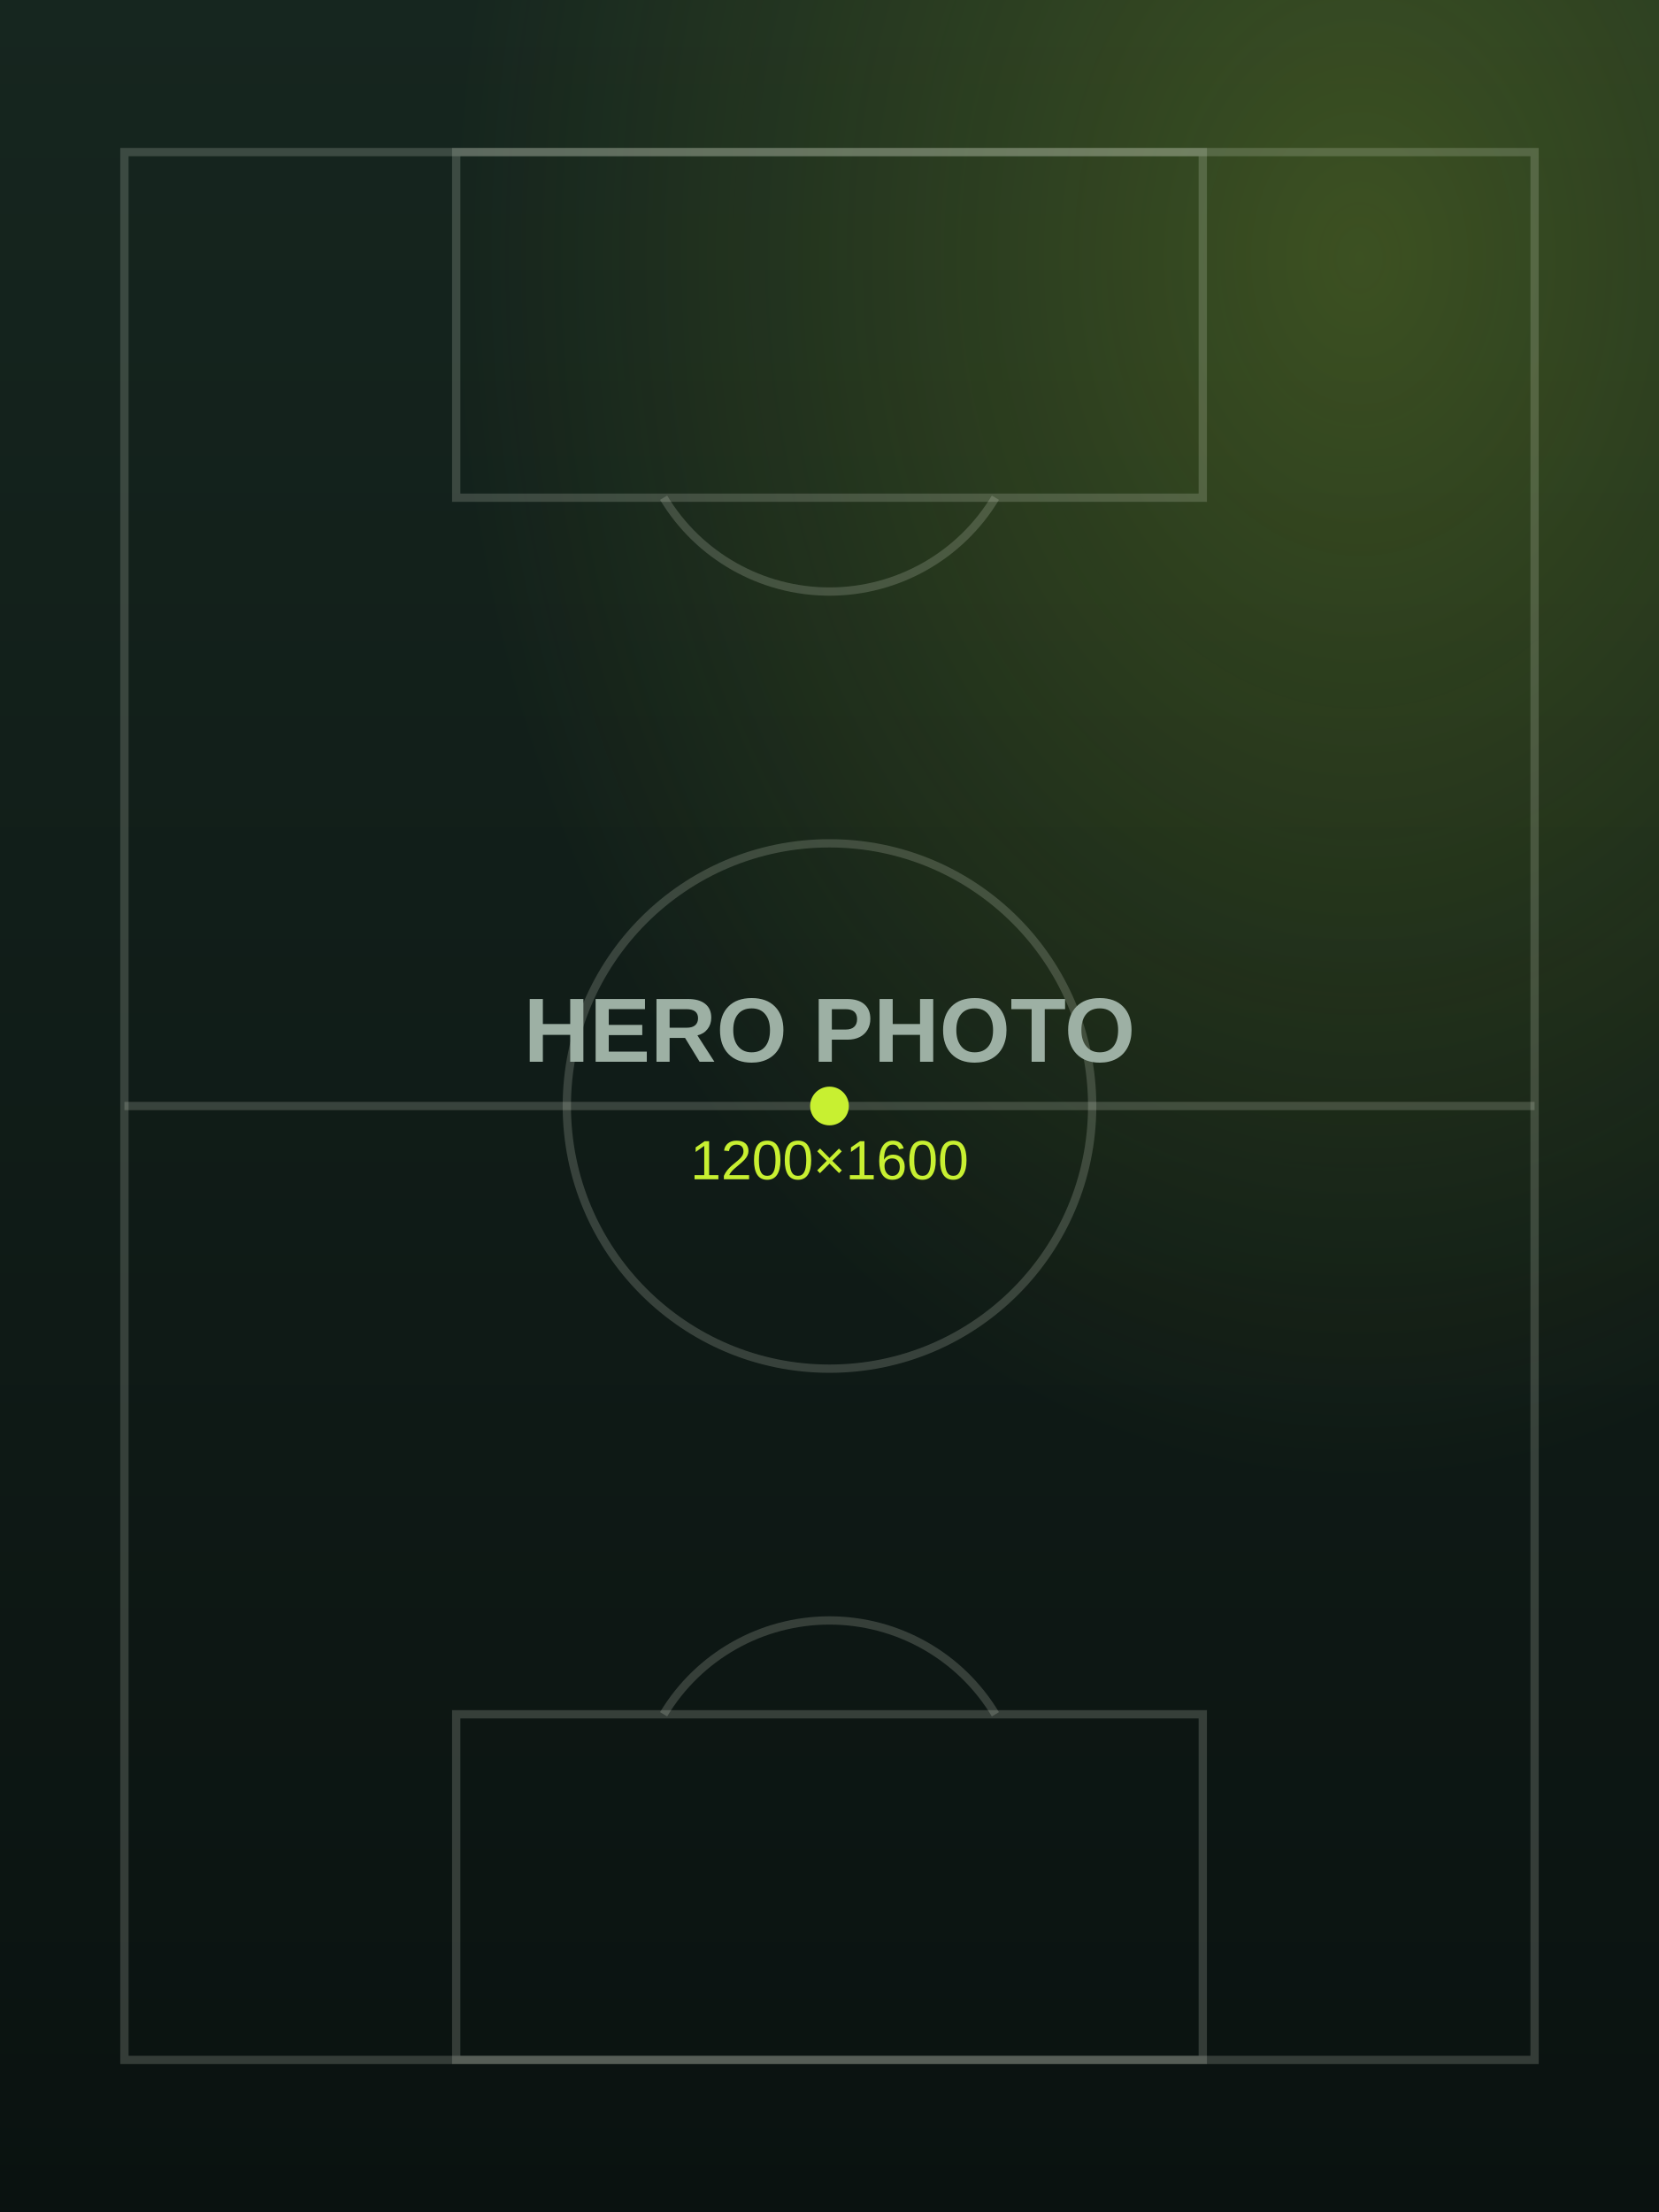
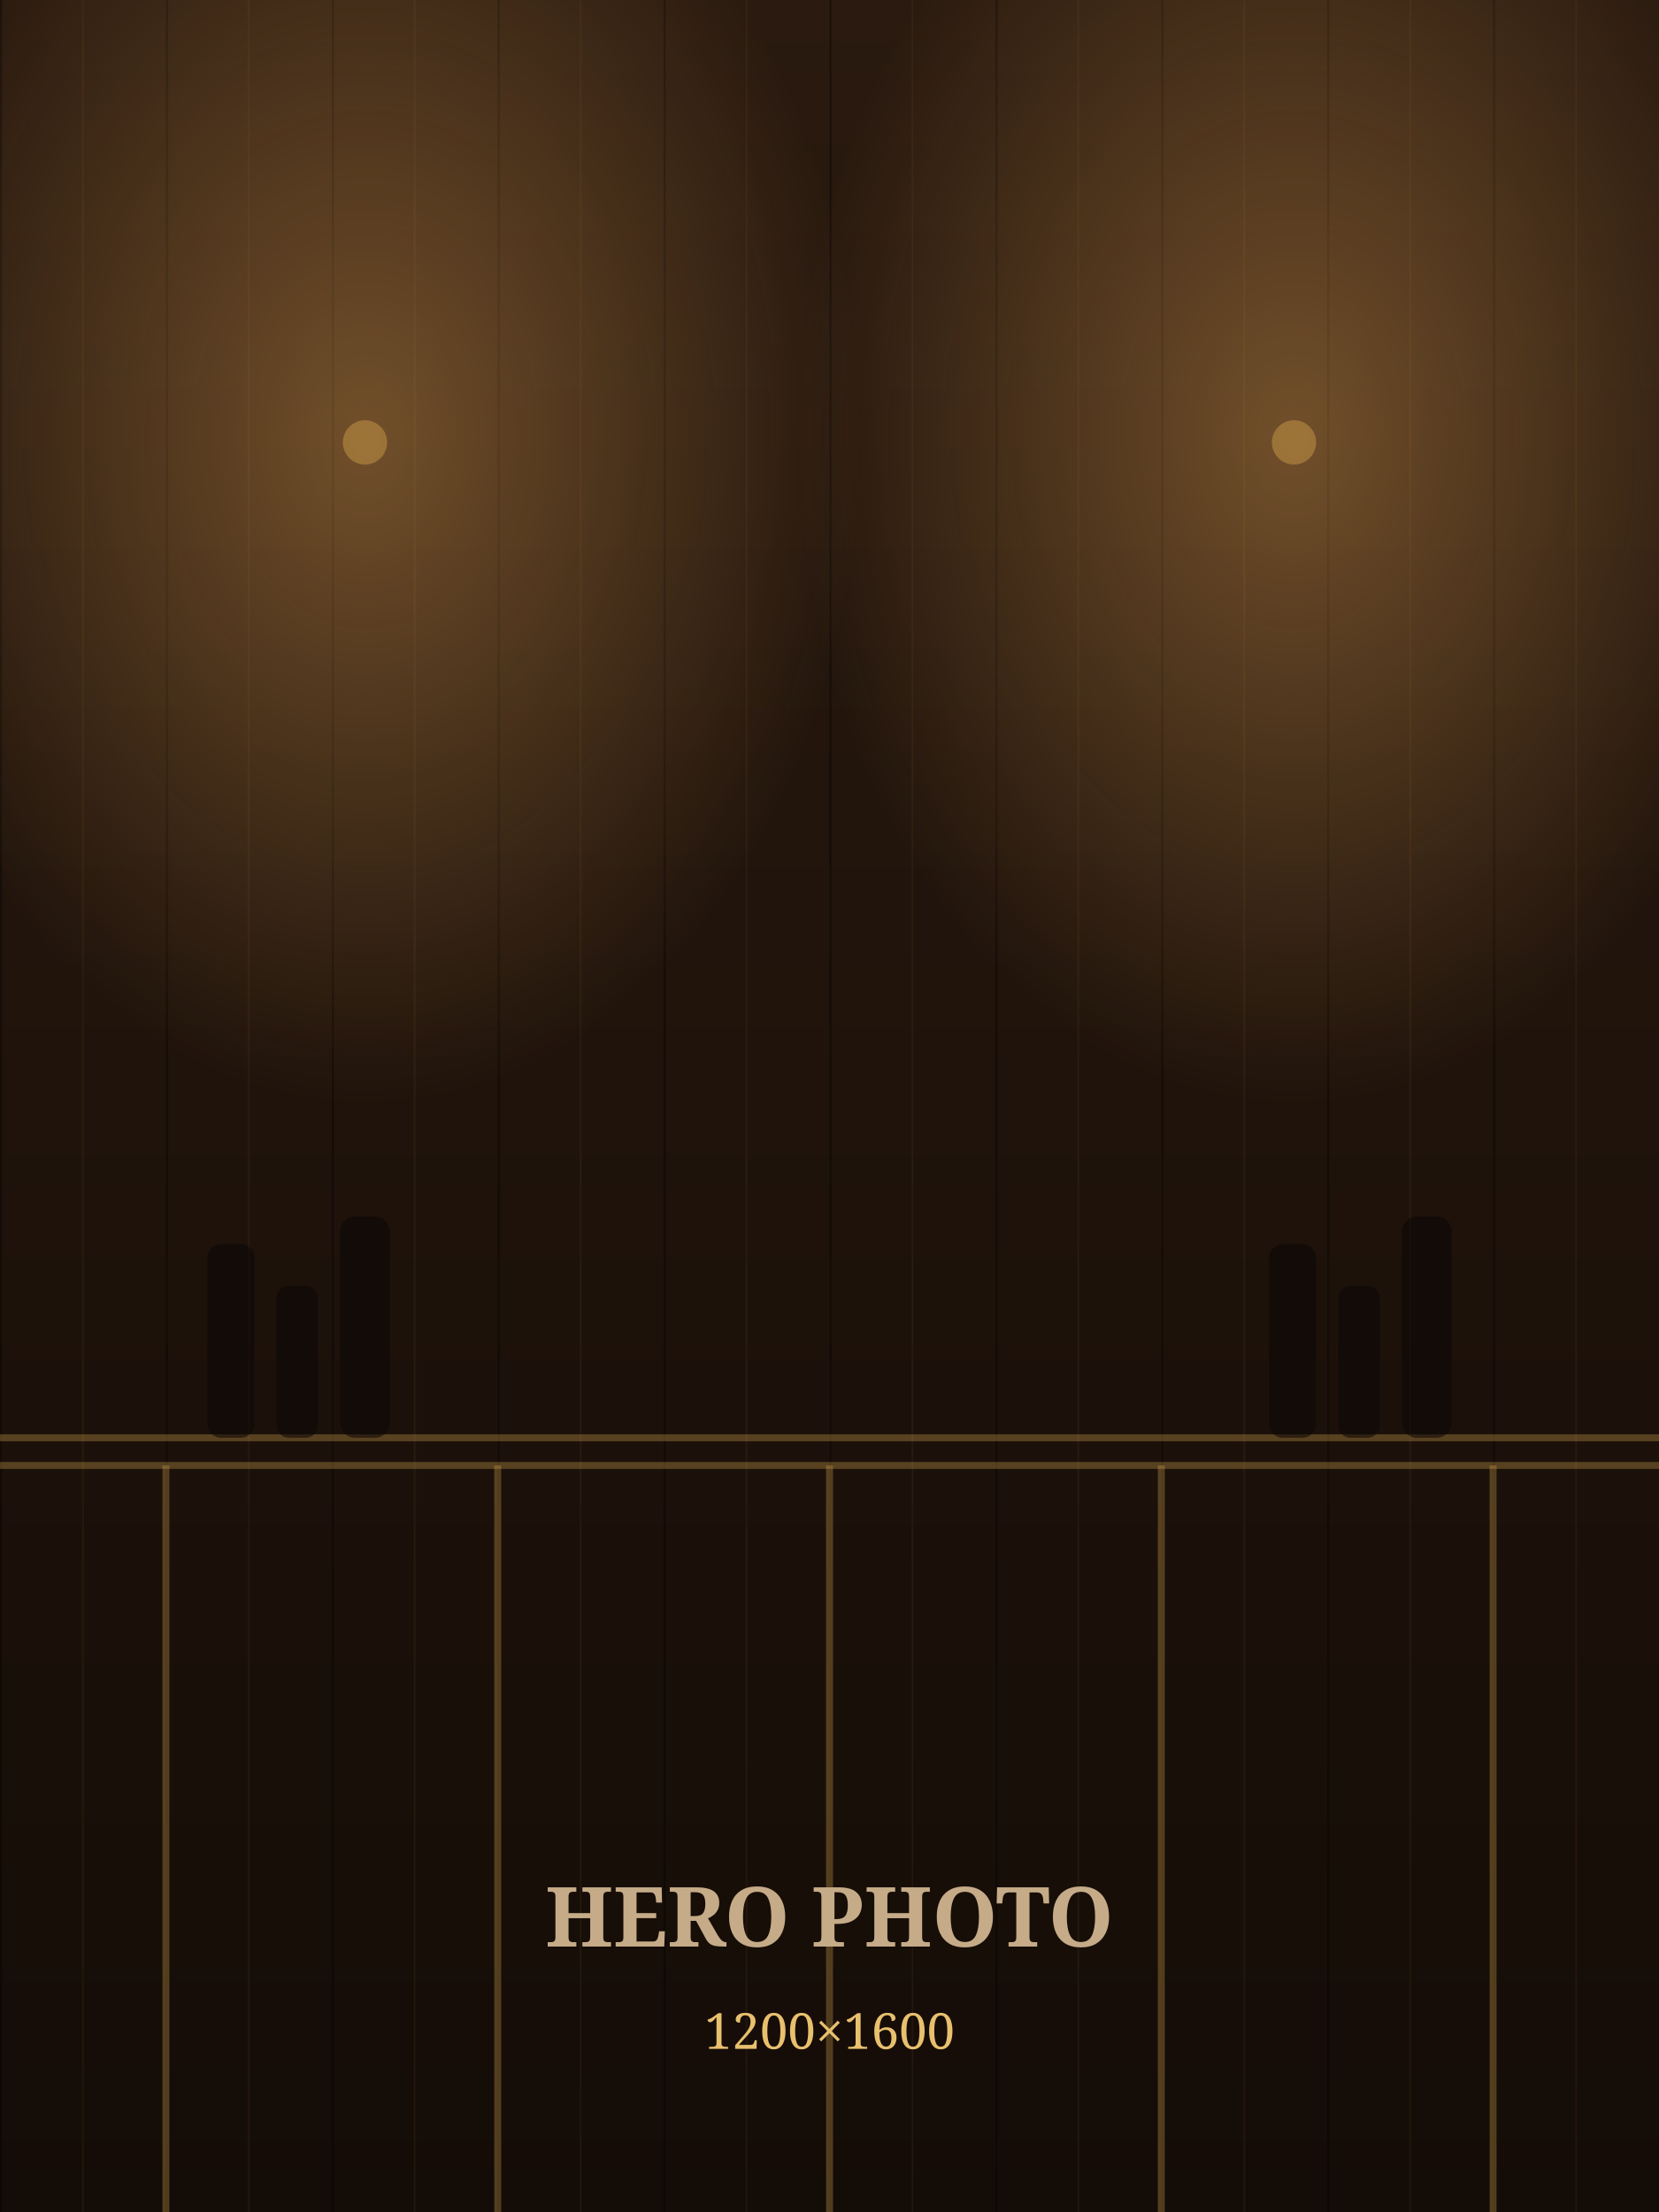
<svg xmlns="http://www.w3.org/2000/svg" viewBox="0 0 1200 1600" width="1200" height="1600" role="img" aria-label="HERO PHOTO (placeholder)">
  <defs>
    <linearGradient id="g" x1="0" y1="0" x2="0" y2="1">
-       <stop offset="0" stop-color="#16261f" />
-       <stop offset="1" stop-color="#0a1210" />
+       <stop offset="0" stop-color="#2a1a0f" />
+       <stop offset="1" stop-color="#140c07" />
    </linearGradient>
-     <radialGradient id="l" cx="82%" cy="12%" r="55%">
-       <stop offset="0" stop-color="#c8f031" stop-opacity=".22" />
-       <stop offset="1" stop-color="#c8f031" stop-opacity="0" />
+     <radialGradient id="l1" cx="22%" cy="20%" r="30%">
+       <stop offset="0" stop-color="#ffb860" stop-opacity=".35" />
+       <stop offset="1" stop-color="#ffb860" stop-opacity="0" />
    </radialGradient>
+     <radialGradient id="l2" cx="78%" cy="20%" r="30%">
+       <stop offset="0" stop-color="#ffb860" stop-opacity=".35" />
+       <stop offset="1" stop-color="#ffb860" stop-opacity="0" />
+     </radialGradient>
+     <pattern id="p" width="120" height="1600" patternUnits="userSpaceOnUse">
+       <rect width="120" height="1600" fill="none" />
+       <path d="M0 0V1600" stroke="#000" stroke-opacity=".35" stroke-width="3" />
+       <path d="M60 0V1600" stroke="#5a3a20" stroke-opacity=".25" stroke-width="1" />
+     </pattern>
  </defs>
  <rect width="1200" height="1600" fill="url(#g)" />
-   <rect width="1200" height="1600" fill="url(#l)" />
-   <g fill="none" stroke="#eef4e6" stroke-opacity=".18" stroke-width="6">
-     <rect x="90" y="110" width="1020" height="1380" />
-     <path d="M90 800H1110" />
-     <circle cx="600" cy="800" r="190" />
-     <rect x="330" y="110" width="540" height="250" />
-     <rect x="330" y="1240" width="540" height="250" />
-     <path d="M480 360A140 140 0 0 0 720 360M480 1240A140 140 0 0 1 720 1240" />
+   <rect width="1200" height="1600" fill="url(#p)" />
+   <rect width="1200" height="1600" fill="url(#l1)" />
+   <rect width="1200" height="1600" fill="url(#l2)" />
+   <g fill="none" stroke="#c99a48" stroke-opacity=".35" stroke-width="5">
+     <path d="M0 1040H1200M0 1060H1200" />
+     <path d="M120 1060V1600M360 1060V1600M600 1060V1600M840 1060V1600M1080 1060V1600" />
  </g>
-   <circle cx="600" cy="800" r="14" fill="#c8f031" />
-   <text x="50%" y="48%" fill="#9db0a4" font-family="Arial,sans-serif" font-size="66" font-weight="700" text-anchor="middle">HERO PHOTO</text>
-   <text x="50%" y="48%" dy="85" fill="#c8f031" font-family="Arial,sans-serif" font-size="40" text-anchor="middle">1200×1600</text>
+   <g fill="#c99a48" fill-opacity=".5">
+     <circle cx="264" cy="320" r="16" />
+     <circle cx="936" cy="320" r="16" />
+   </g>
+   <g fill="#0a0604" fill-opacity=".55">
+     <rect x="150" y="900" width="34" height="140" rx="10" />
+     <rect x="200" y="930" width="30" height="110" rx="9" />
+     <rect x="246" y="880" width="36" height="160" rx="11" />
+     <rect x="918" y="900" width="34" height="140" rx="10" />
+     <rect x="968" y="930" width="30" height="110" rx="9" />
+     <rect x="1014" y="880" width="36" height="160" rx="11" />
+   </g>
+   <text x="50%" y="88%" fill="#c6ab88" font-family="Georgia,serif" font-size="60" font-weight="700" text-anchor="middle">HERO PHOTO</text>
+   <text x="50%" y="88%" dy="74" fill="#e8c06e" font-family="Georgia,serif" font-size="36" text-anchor="middle">1200×1600</text>
</svg>
